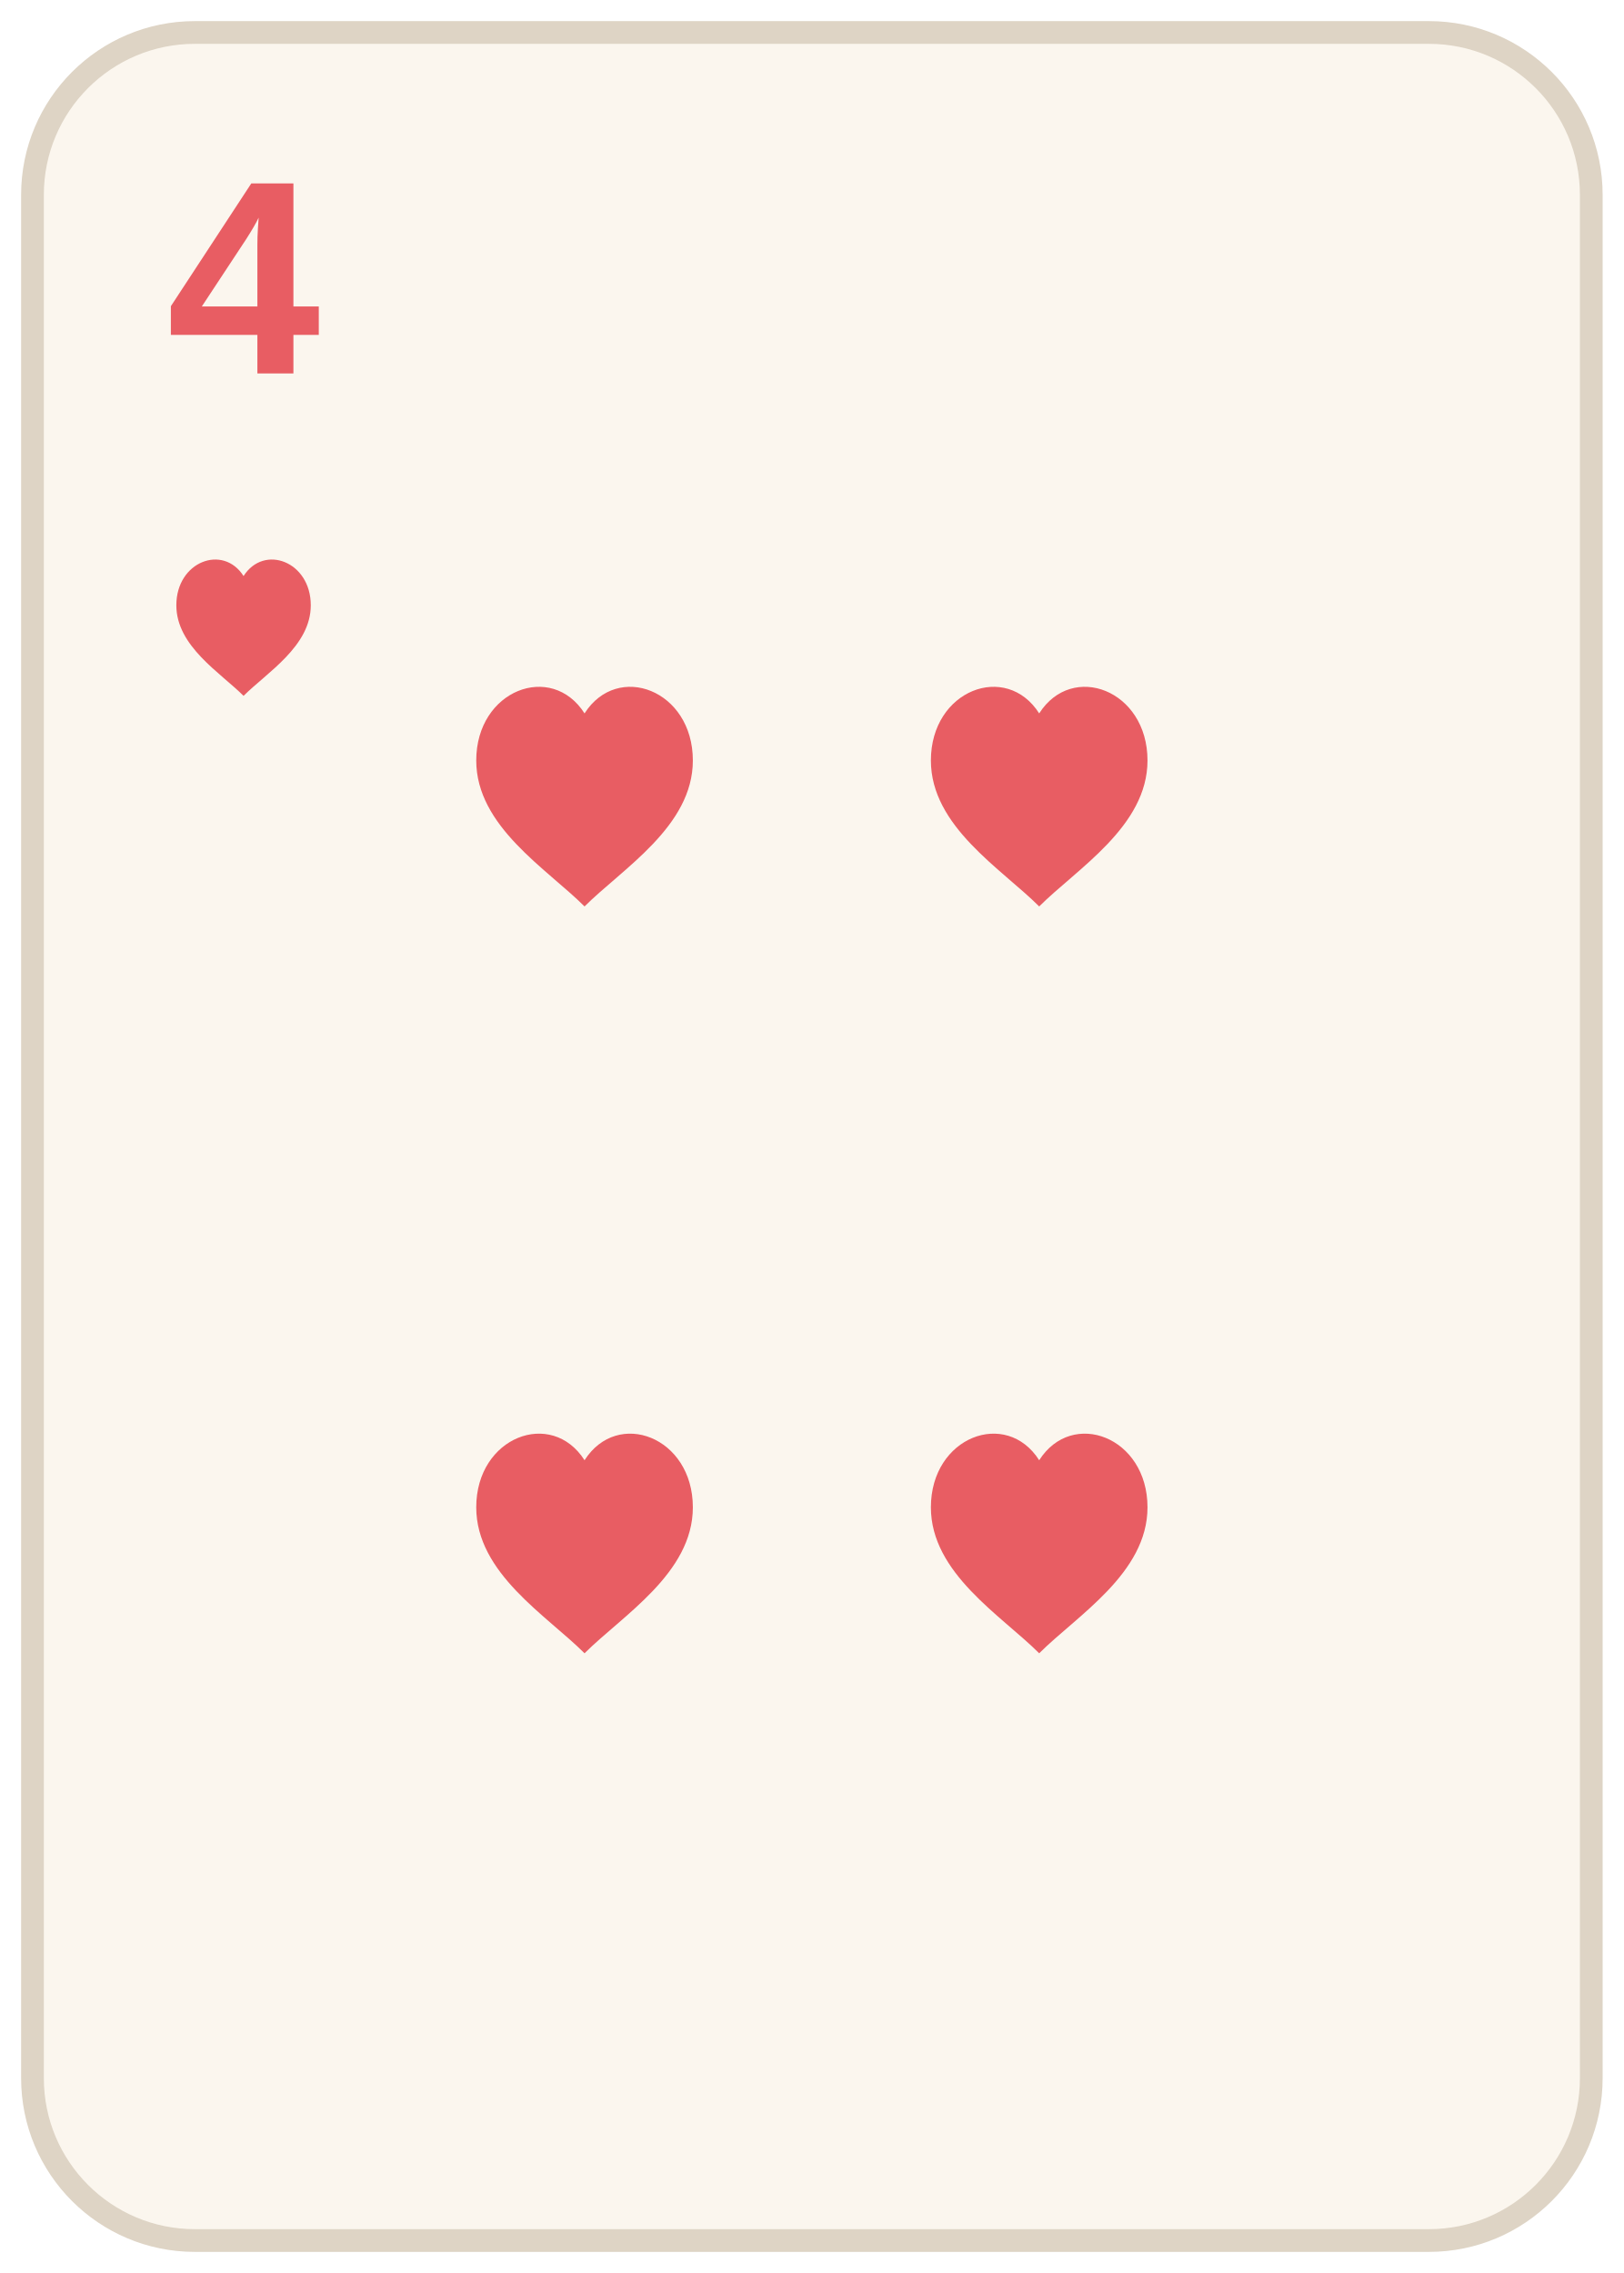
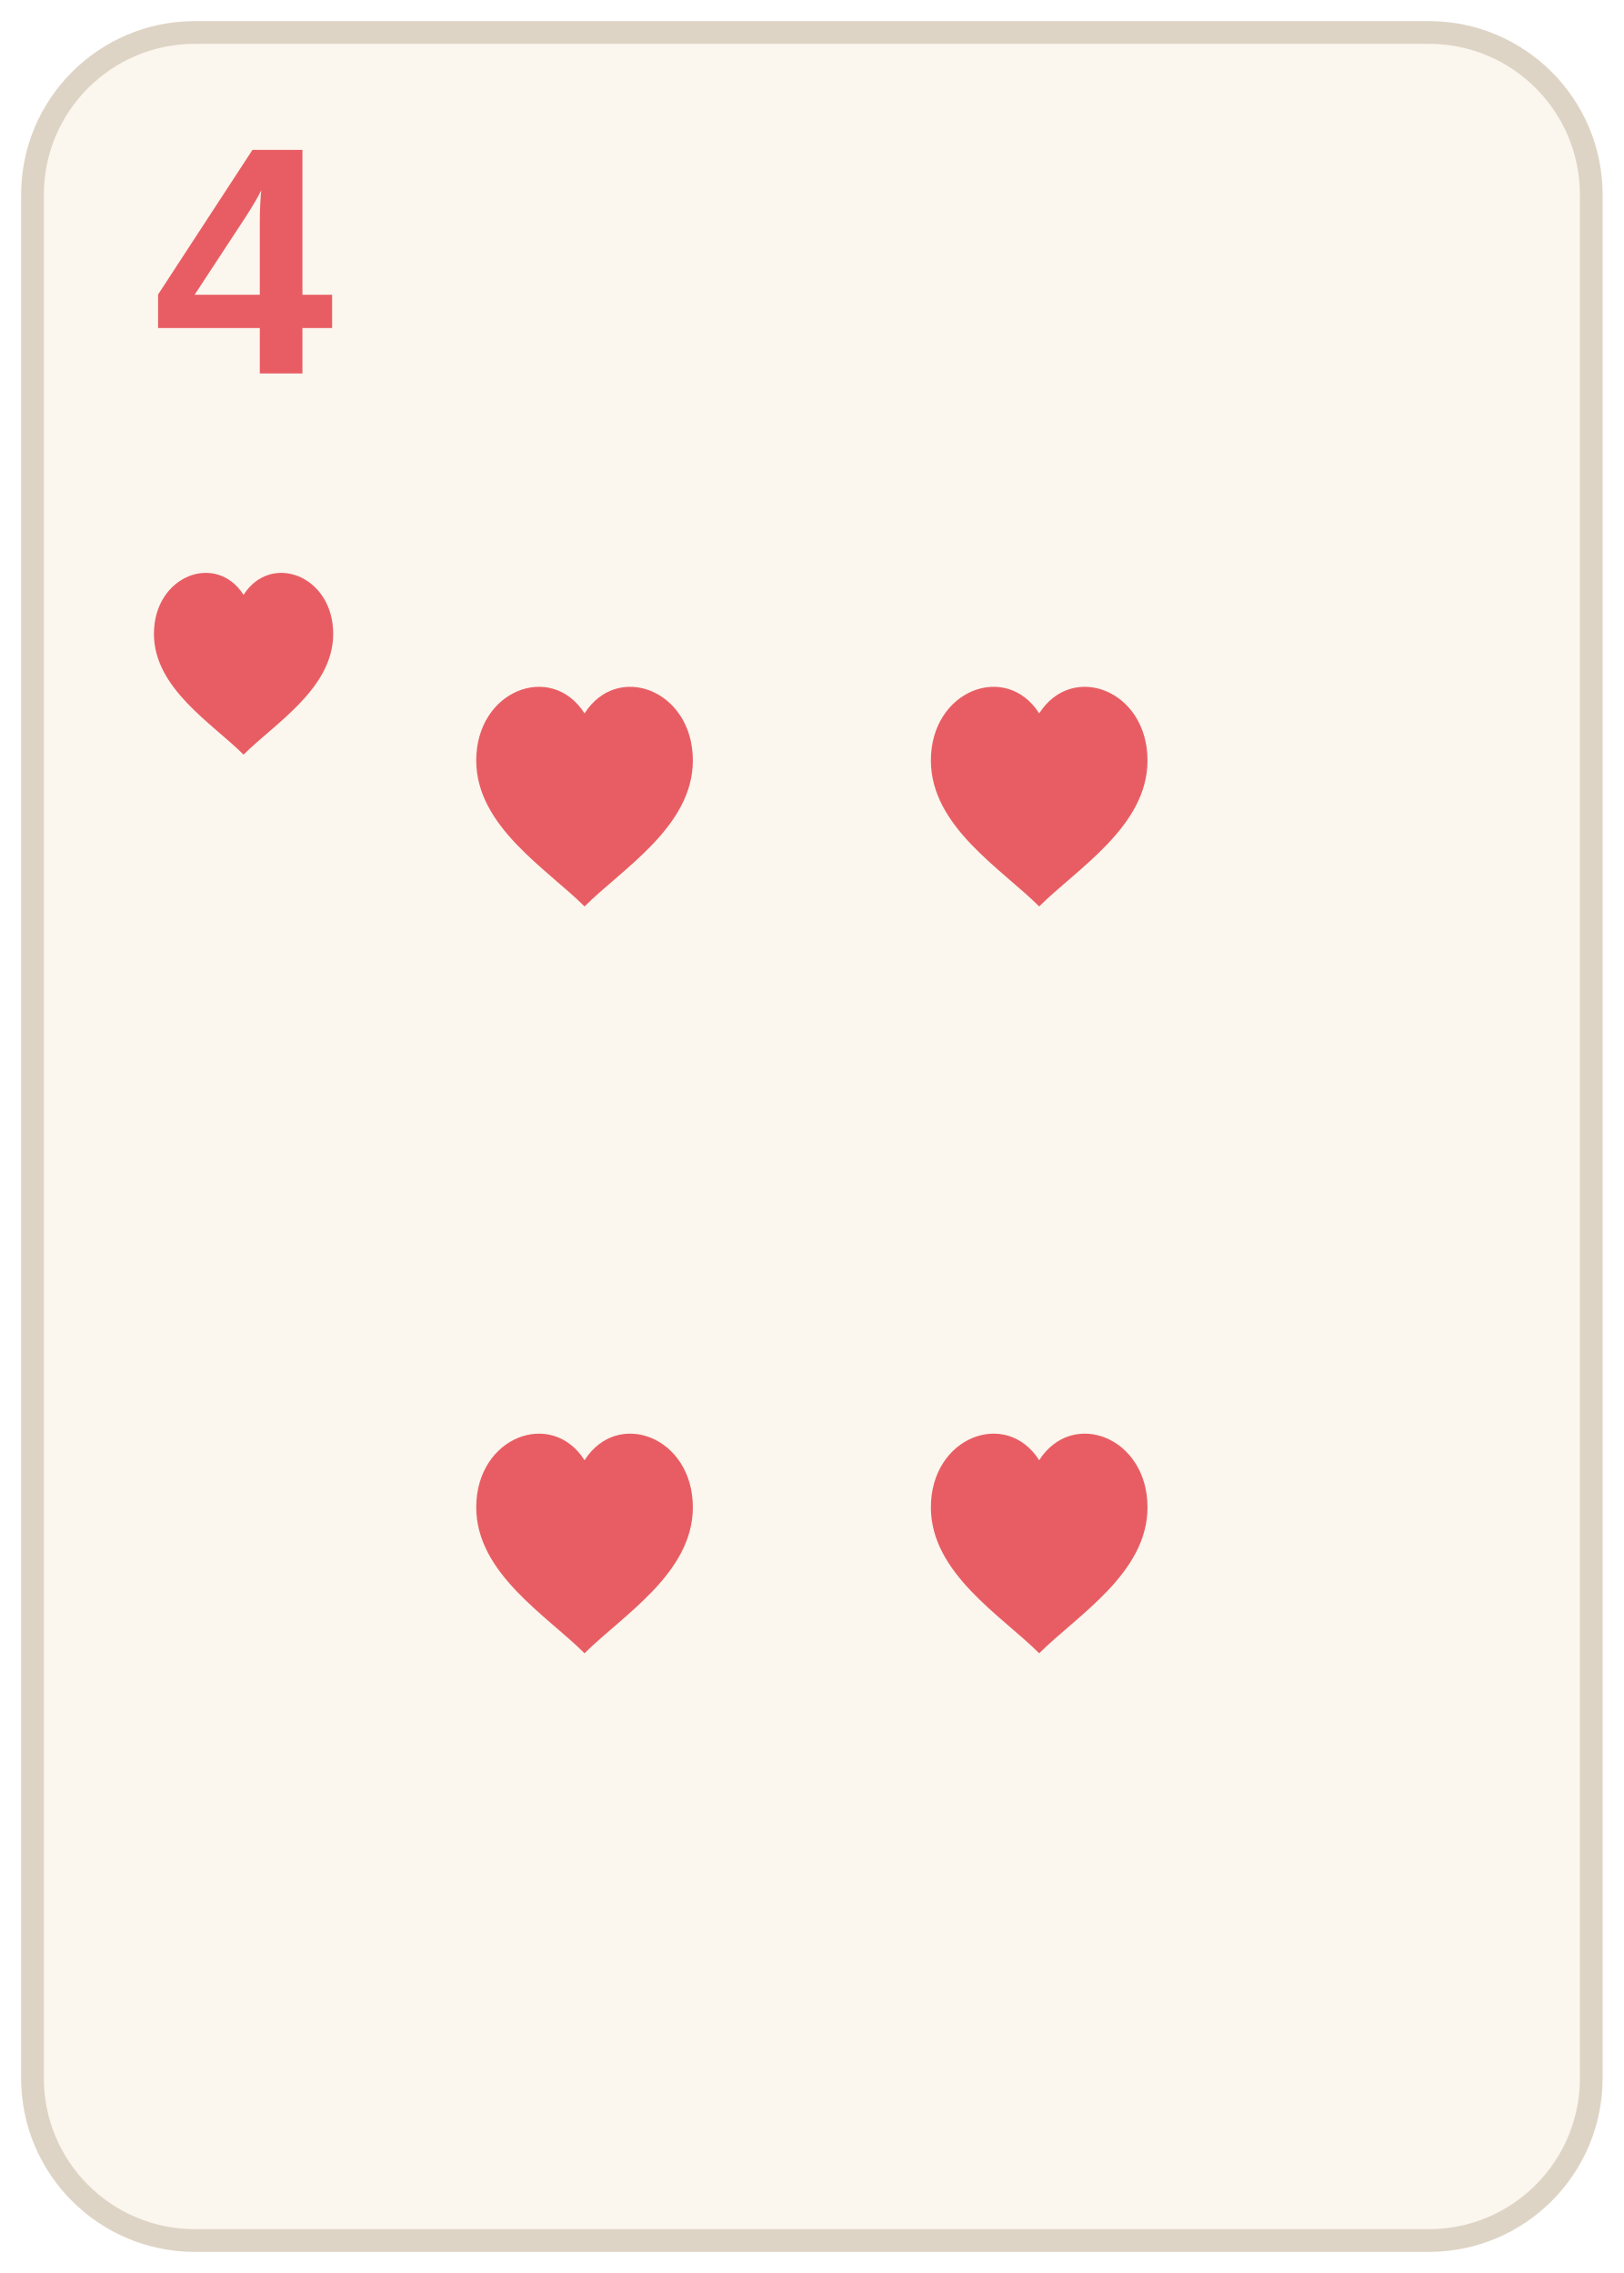
<svg xmlns="http://www.w3.org/2000/svg" viewBox="0 0 100 140" role="img" aria-label="4 of Hearts">
  <rect x="2" y="2" width="96" height="136" rx="10" fill="#fbf6ee" stroke="#ded4c5" stroke-width="1.4" />
  <g font-family="Haskoy,-apple-system,BlinkMacSystemFont,'Segoe UI',Arial,sans-serif">
-     <text x="15" y="23" fill="#e85d63" font-size="17" font-weight="600" text-anchor="middle">4</text>
-     <path fill="#e85d63" d="M0-7C-7-18-23-12-23 3c0 14 15 23 23 31C8 26 23 17 23 3 23-12 7-18 0-7Z" transform="translate(15 38) scale(0.18) translate(0 -7)" />
+     <text x="15" y="23" fill="#e85d63" font-size="20" font-weight="700" text-anchor="middle">4</text>
+     <path fill="#e85d63" d="M0-7C-7-18-23-12-23 3c0 14 15 23 23 31C8 26 23 17 23 3 23-12 7-18 0-7Z" transform="translate(15 40) scale(0.24) translate(0 -7)" />
  </g>
  <g>
    <path fill="#e85d63" d="M0-7C-7-18-23-12-23 3c0 14 15 23 23 31C8 26 23 17 23 3 23-12 7-18 0-7Z" transform="translate(36 48) scale(0.29) translate(0 -7)" />
    <path fill="#e85d63" d="M0-7C-7-18-23-12-23 3c0 14 15 23 23 31C8 26 23 17 23 3 23-12 7-18 0-7Z" transform="translate(64 48) scale(0.29) translate(0 -7)" />
    <path fill="#e85d63" d="M0-7C-7-18-23-12-23 3c0 14 15 23 23 31C8 26 23 17 23 3 23-12 7-18 0-7Z" transform="translate(36 94) scale(0.29) translate(0 -7)" />
    <path fill="#e85d63" d="M0-7C-7-18-23-12-23 3c0 14 15 23 23 31C8 26 23 17 23 3 23-12 7-18 0-7Z" transform="translate(64 94) scale(0.29) translate(0 -7)" />
  </g>
</svg>
